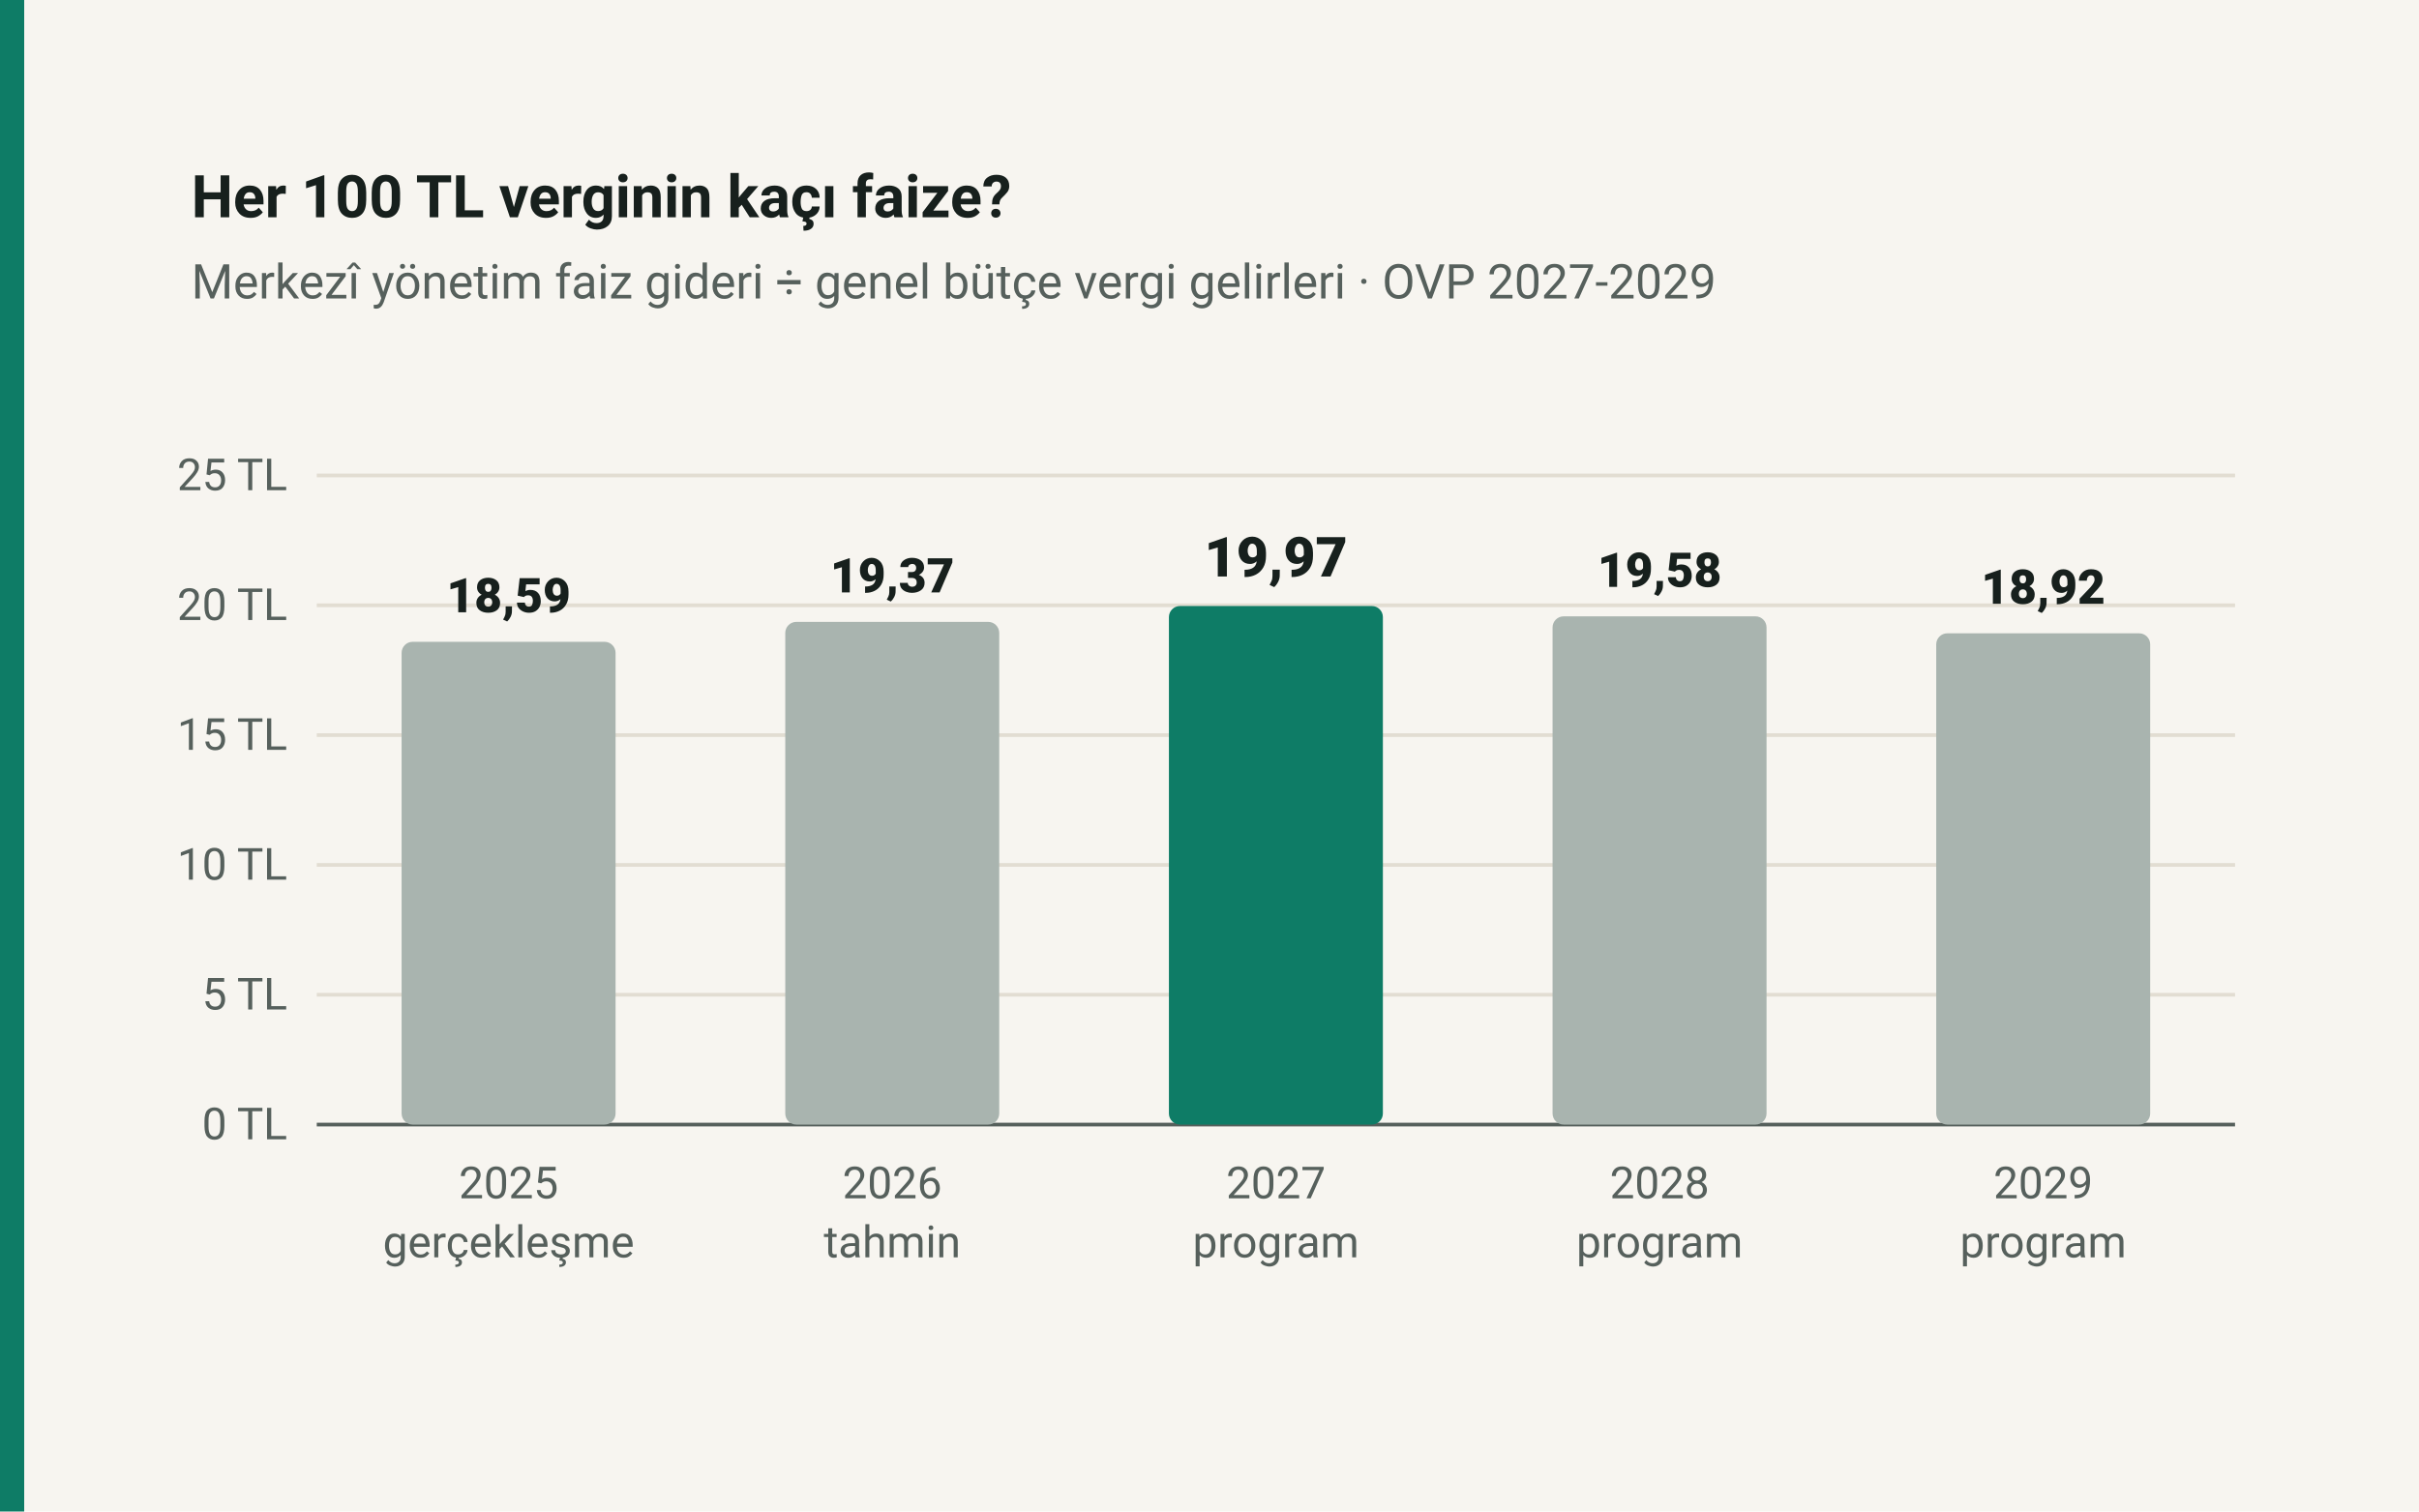
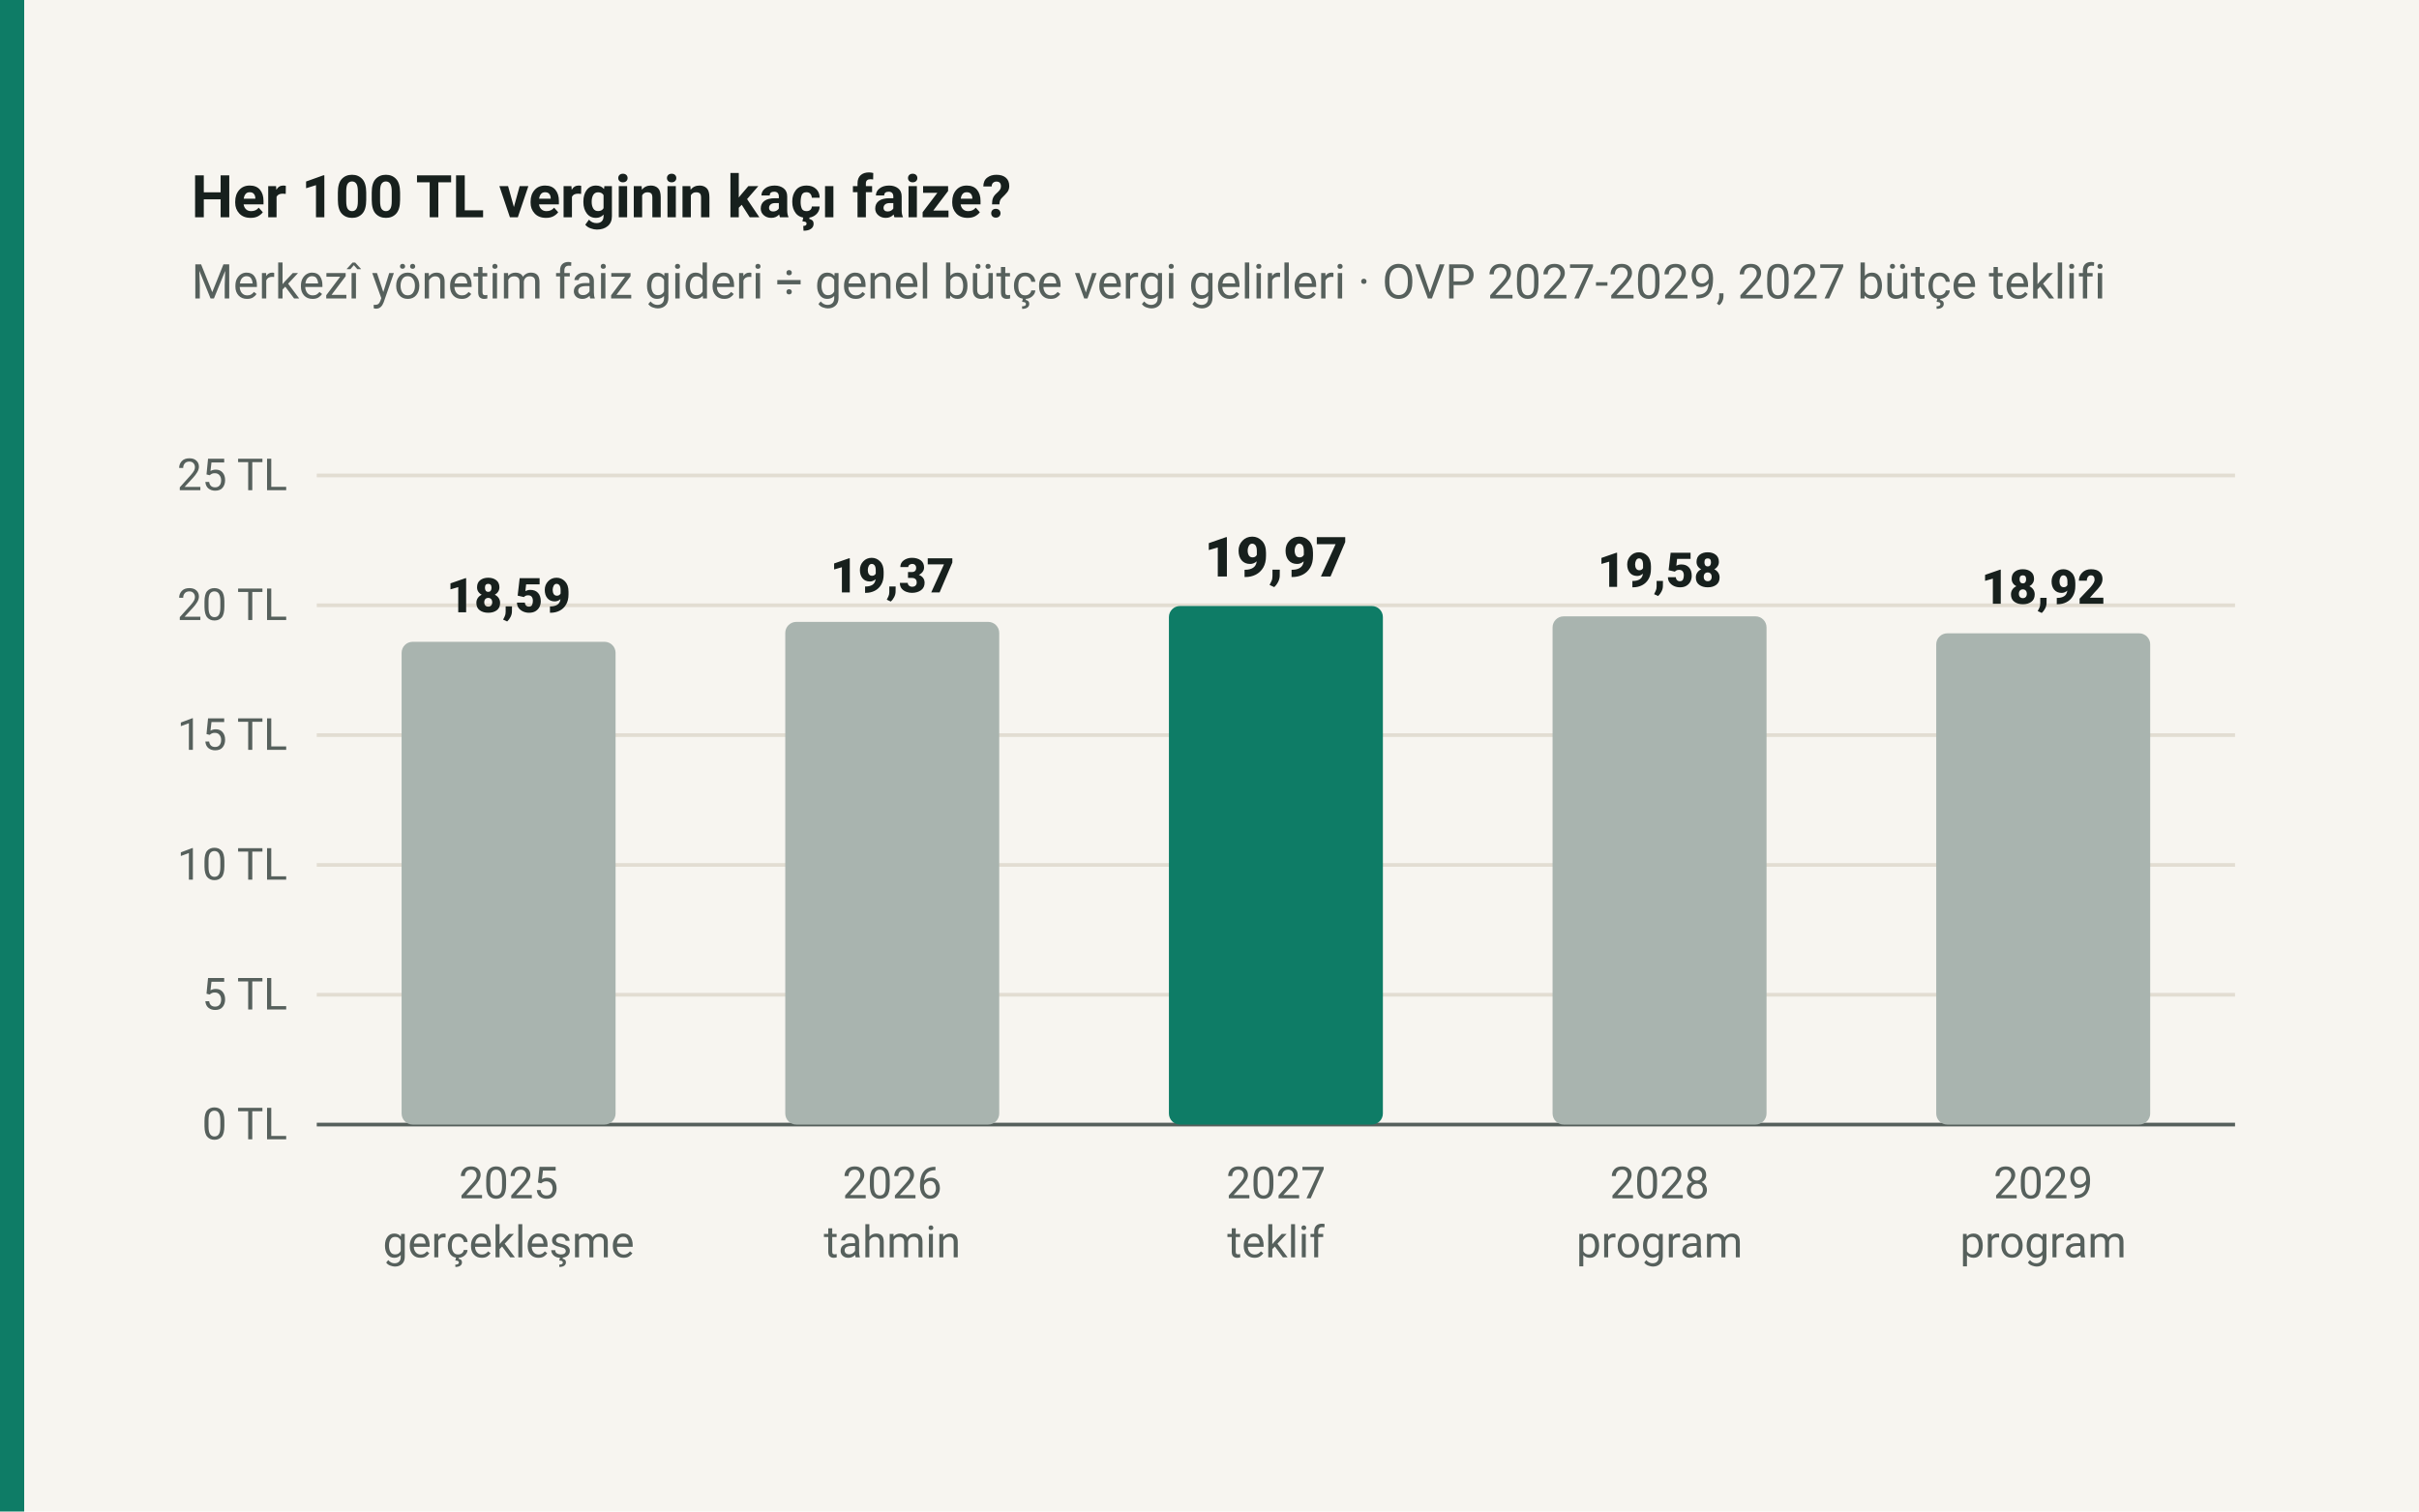
<svg xmlns="http://www.w3.org/2000/svg" viewBox="0 0 800 500" width="800" height="500" role="img" aria-label="Her 100 TL vergi gelirine karşılık faiz gideri: 2025'te 18,59, 2026'da 19,37, 2027'de 19,97, 2028'de 19,58, 2029'da 18,92 TL">
  <style>text{font-family:"Segoe UI",-apple-system,BlinkMacSystemFont,Roboto,Helvetica,Arial,sans-serif}</style>
  <rect width="800" height="500" fill="#f7f5f0" />
  <rect width="8" height="500" fill="#0e7c66" />
  <svg x="34" y="30" width="732" height="440" viewBox="0 0 600 360">
    <text x="24" y="34" font-size="16" font-weight="700" fill="#17201d">Her 100 TL verginin kaçı faize?</text>
-     <text x="24" y="56" font-size="13" fill="#56605c">Merkezî yönetim faiz gideri ÷ genel bütçe vergi gelirleri · OVP 2027-2029</text>
+     <text x="24" y="56" font-size="13" fill="#56605c">Merkezî yönetim faiz gideri ÷ genel bütçe vergi gelirleri · OVP 2027-2029, 2027 bütçe teklifi</text>
    <path d="M58 280.0 H578" stroke="#56605c" stroke-width="1" />
    <text x="50" y="284.0" font-size="12" fill="#56605c" text-anchor="end">0 TL</text>
    <path d="M58 244.8 H578" stroke="#e2ddd2" stroke-width="1" />
    <text x="50" y="248.8" font-size="12" fill="#56605c" text-anchor="end">5 TL</text>
    <path d="M58 209.6 H578" stroke="#e2ddd2" stroke-width="1" />
    <text x="50" y="213.6" font-size="12" fill="#56605c" text-anchor="end">10 TL</text>
    <path d="M58 174.4 H578" stroke="#e2ddd2" stroke-width="1" />
    <text x="50" y="178.4" font-size="12" fill="#56605c" text-anchor="end">15 TL</text>
    <path d="M58 139.2 H578" stroke="#e2ddd2" stroke-width="1" />
    <text x="50" y="143.2" font-size="12" fill="#56605c" text-anchor="end">20 TL</text>
    <path d="M58 104.0 H578" stroke="#e2ddd2" stroke-width="1" />
    <text x="50" y="108.0" font-size="12" fill="#56605c" text-anchor="end">25 TL</text>
    <rect x="81.0" y="149.1" width="58" height="130.9" rx="3" fill="#a9b4af" />
    <text x="110.0" y="141.1" font-size="13" font-weight="800" fill="#17201d" text-anchor="middle">18,59</text>
    <text x="110.0" y="300" font-size="12" fill="#56605c" text-anchor="middle">2025</text>
    <text x="110.0" y="316" font-size="12" fill="#56605c" text-anchor="middle">gerçekleşme</text>
    <rect x="185.0" y="143.7" width="58" height="136.3" rx="3" fill="#a9b4af" />
    <text x="214.0" y="135.7" font-size="13" font-weight="800" fill="#17201d" text-anchor="middle">19,37</text>
    <text x="214.0" y="300" font-size="12" fill="#56605c" text-anchor="middle">2026</text>
    <text x="214.0" y="316" font-size="12" fill="#56605c" text-anchor="middle">tahmin</text>
    <rect x="289.0" y="139.4" width="58" height="140.6" rx="3" fill="#0e7c66" />
    <text x="318.0" y="131.4" font-size="15" font-weight="800" fill="#17201d" text-anchor="middle">19,97</text>
    <text x="318.0" y="300" font-size="12" fill="#56605c" text-anchor="middle">2027</text>
-     <text x="318.0" y="316" font-size="12" fill="#56605c" text-anchor="middle">program</text>
+     <text x="318.0" y="316" font-size="12" fill="#56605c" text-anchor="middle">teklif</text>
    <rect x="393.0" y="142.2" width="58" height="137.8" rx="3" fill="#a9b4af" />
    <text x="422.0" y="134.2" font-size="13" font-weight="800" fill="#17201d" text-anchor="middle">19,58</text>
    <text x="422.0" y="300" font-size="12" fill="#56605c" text-anchor="middle">2028</text>
    <text x="422.0" y="316" font-size="12" fill="#56605c" text-anchor="middle">program</text>
    <rect x="497.0" y="146.8" width="58" height="133.2" rx="3" fill="#a9b4af" />
    <text x="526.0" y="138.8" font-size="13" font-weight="800" fill="#17201d" text-anchor="middle">18,92</text>
    <text x="526.0" y="300" font-size="12" fill="#56605c" text-anchor="middle">2029</text>
    <text x="526.0" y="316" font-size="12" fill="#56605c" text-anchor="middle">program</text>
  </svg>
</svg>
